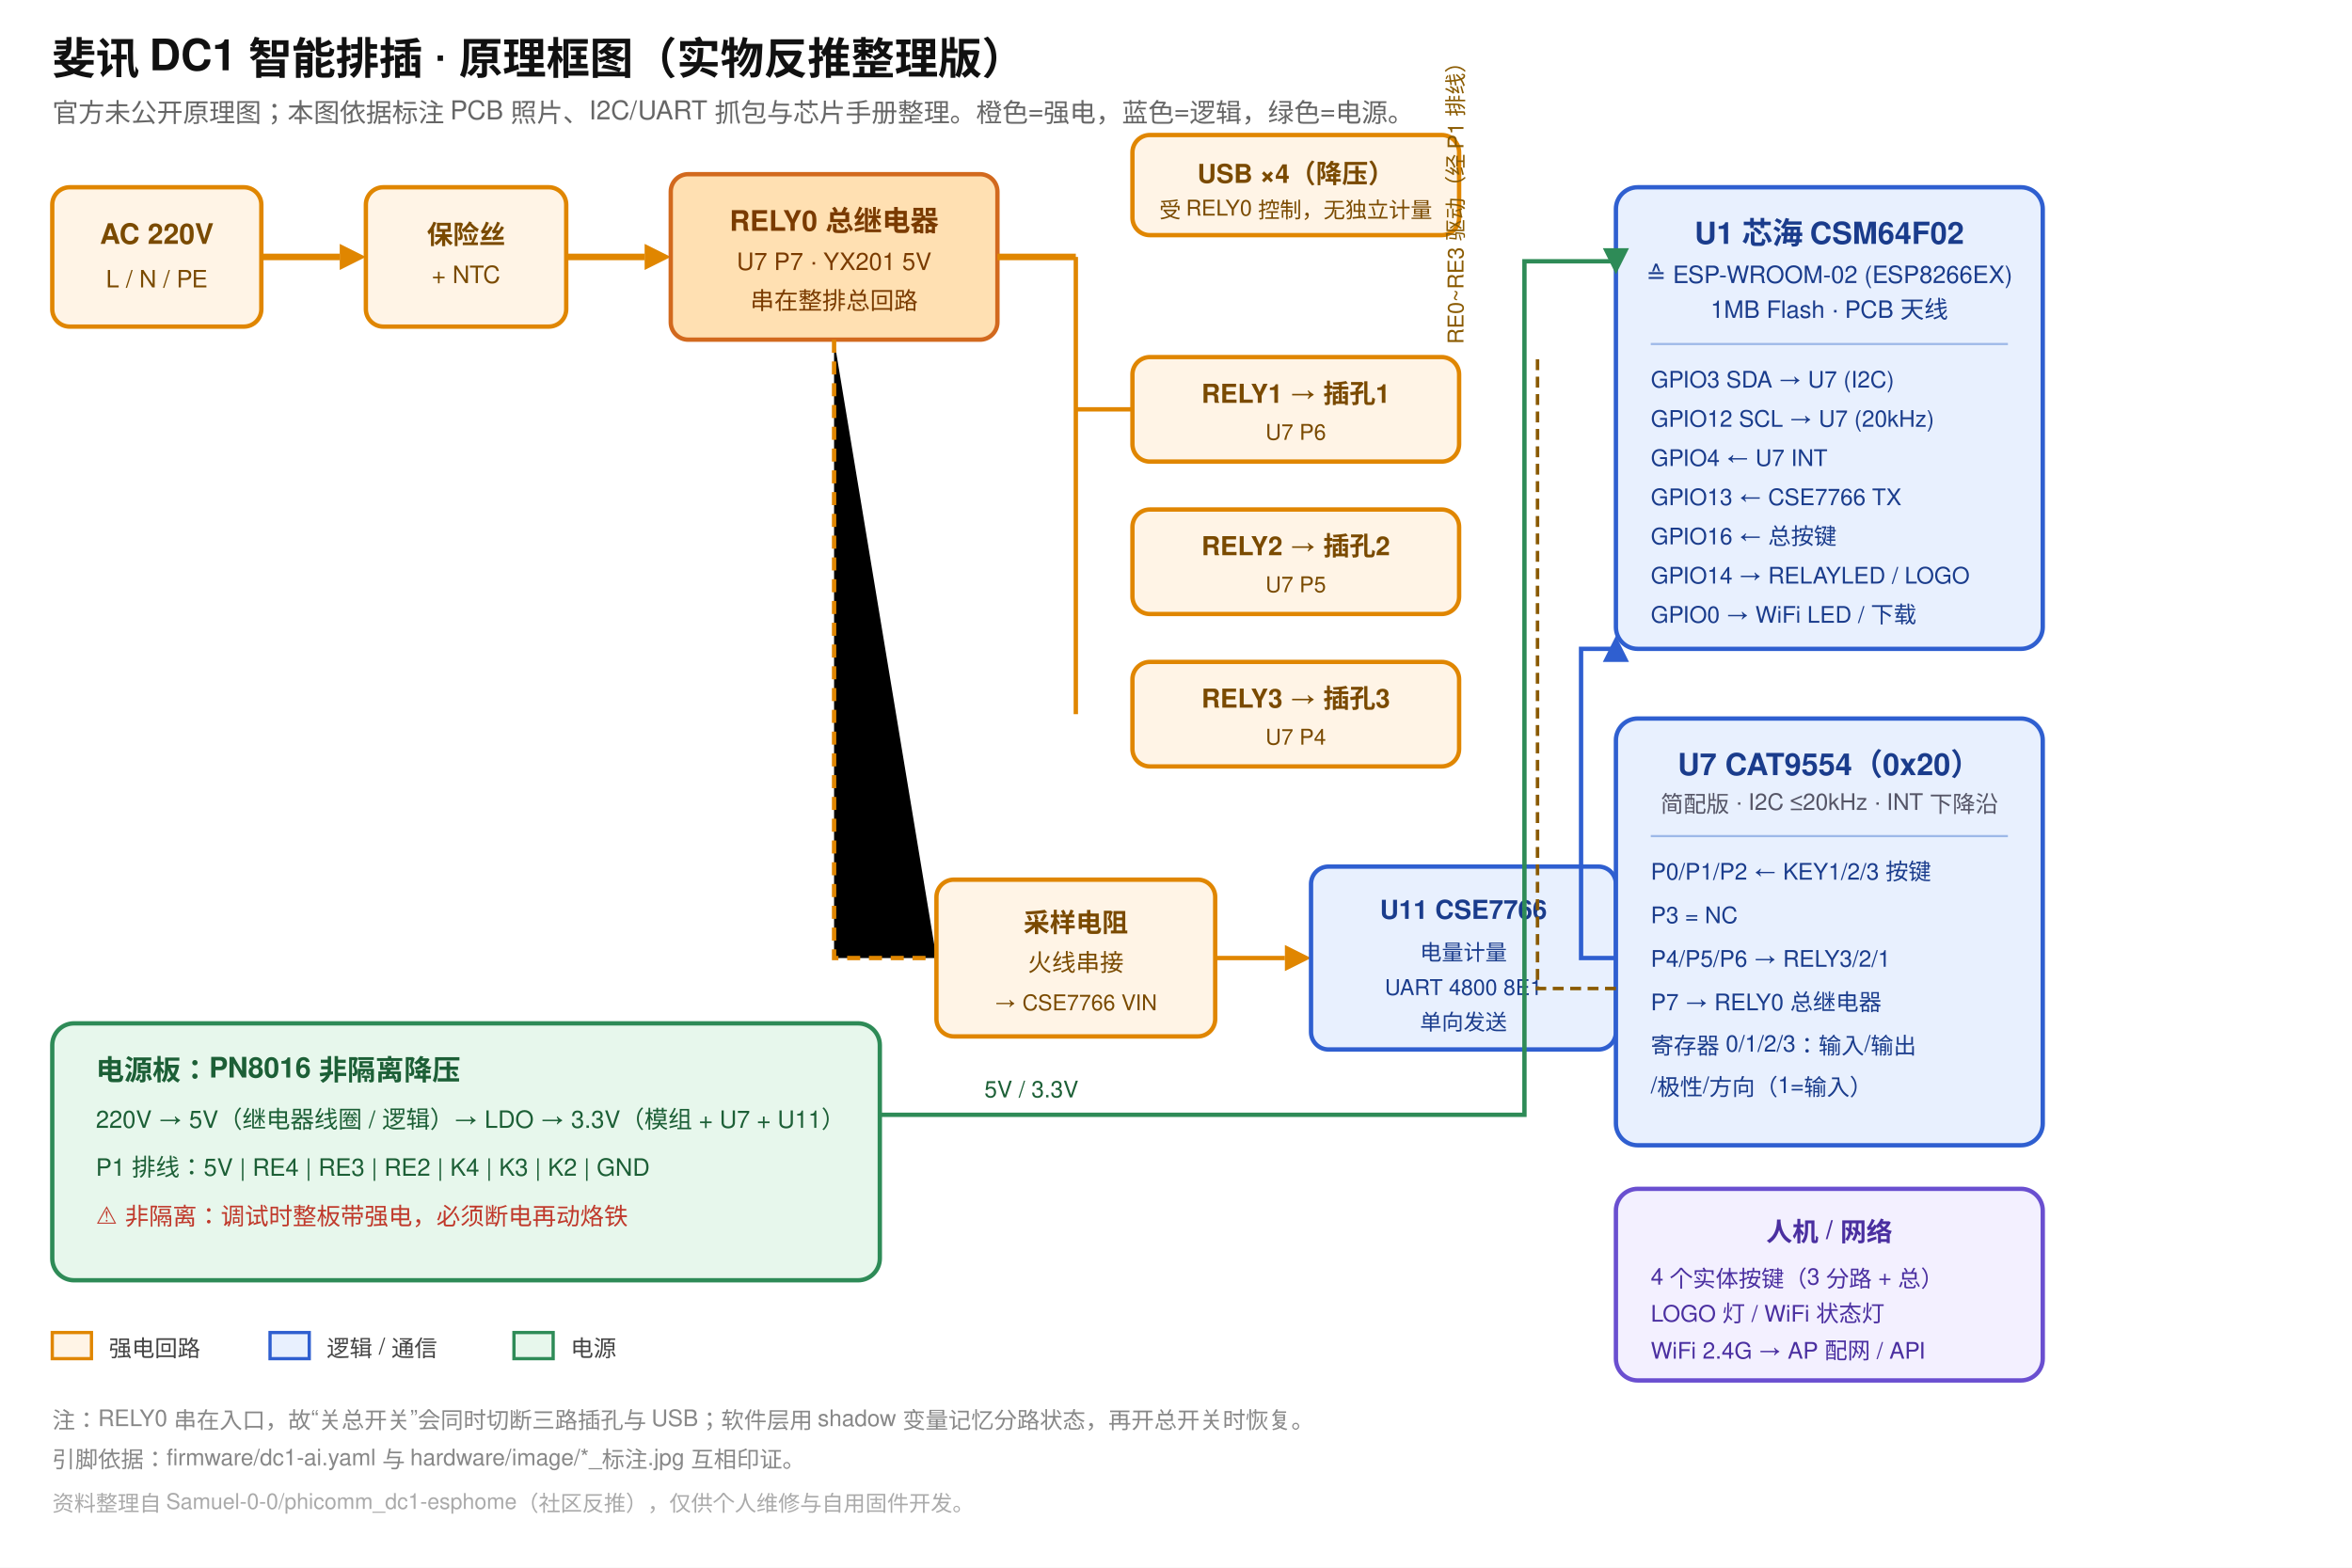
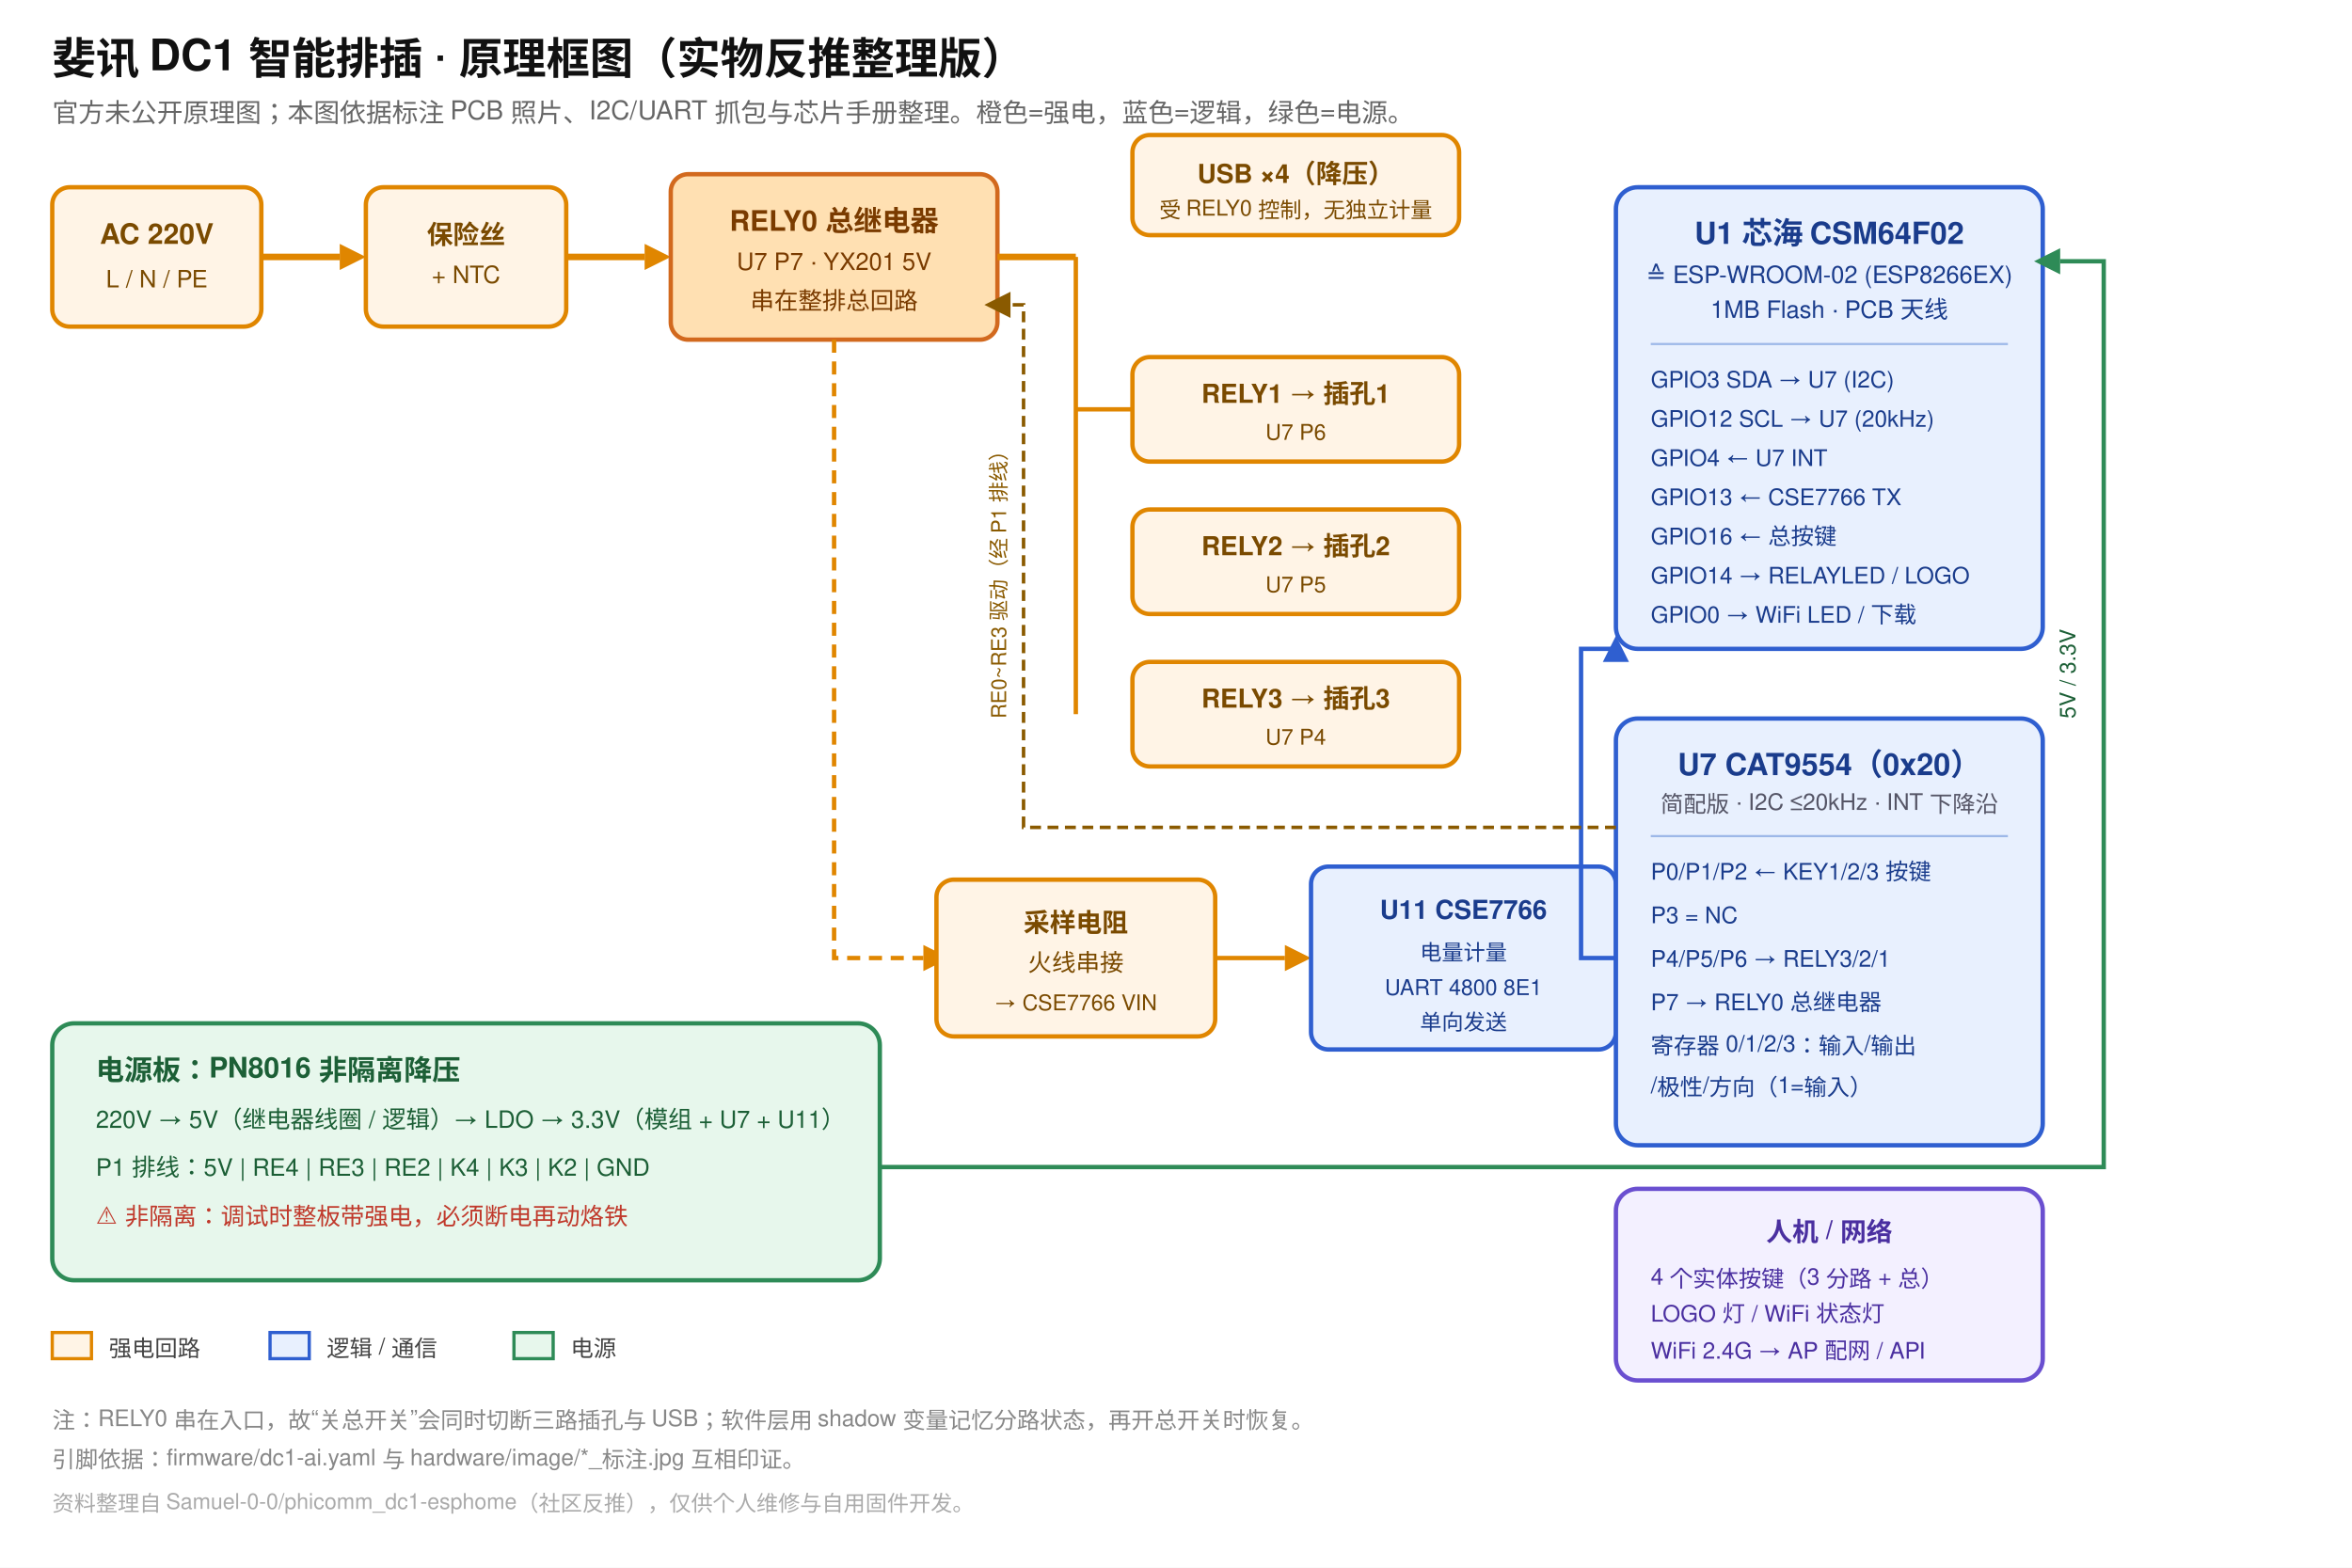
<svg xmlns="http://www.w3.org/2000/svg" viewBox="0 0 1080 720" width="1080" height="720" font-family="Microsoft YaHei, PingFang SC, Helvetica, Arial, sans-serif">
  <rect width="1080" height="720" fill="#ffffff" />
  <text x="24" y="34" font-size="20" font-weight="700" fill="#111">斐讯 DC1 智能排插 · 原理框图（实物反推整理版）</text>
  <text x="24" y="56" font-size="12" fill="#666">官方未公开原理图；本图依据标注 PCB 照片、I2C/UART 抓包与芯片手册整理。橙色=强电，蓝色=逻辑，绿色=电源。</text>
  <rect x="24" y="86" width="96" height="64" rx="8" fill="#fff4e6" stroke="#e08600" stroke-width="2" />
  <text x="72" y="112" font-size="13" text-anchor="middle" fill="#7a4a00" font-weight="700">AC 220V</text>
  <text x="72" y="132" font-size="11" text-anchor="middle" fill="#7a4a00">L / N / PE</text>
  <path d="M120 118 H156" stroke="#e08600" stroke-width="3" />
  <polygon points="156,112 168,118 156,124" fill="#e08600" />
  <rect x="168" y="86" width="92" height="64" rx="8" fill="#fff4e6" stroke="#e08600" stroke-width="2" />
  <text x="214" y="112" font-size="12" text-anchor="middle" fill="#7a4a00" font-weight="700">保险丝</text>
  <text x="214" y="130" font-size="11" text-anchor="middle" fill="#7a4a00">+ NTC</text>
  <path d="M260 118 H296" stroke="#e08600" stroke-width="3" />
  <polygon points="296,112 308,118 296,124" fill="#e08600" />
  <rect x="308" y="80" width="150" height="76" rx="8" fill="#ffe0b2" stroke="#d2691e" stroke-width="2" />
  <text x="383" y="106" font-size="13" text-anchor="middle" fill="#7a3b00" font-weight="700">RELY0 总继电器</text>
  <text x="383" y="124" font-size="11" text-anchor="middle" fill="#7a3b00">U7 P7 · YX201 5V</text>
  <text x="383" y="142" font-size="11" text-anchor="middle" fill="#7a3b00">串在整排总回路</text>
  <path d="M458 118 H494" stroke="#e08600" stroke-width="3" />
  <path d="M494 118 V188 M494 188 H520 M494 188 V258 M494 188 V328" stroke="#e08600" stroke-width="2" />
  <g>
    <rect x="520" y="62" width="150" height="46" rx="8" fill="#fff4e6" stroke="#e08600" stroke-width="2" />
    <text x="595" y="84" font-size="12" text-anchor="middle" fill="#7a4a00" font-weight="700">USB ×4（降压）</text>
    <text x="595" y="100" font-size="10" text-anchor="middle" fill="#7a4a00">受 RELY0 控制，无独立计量</text>
    <rect x="520" y="164" width="150" height="48" rx="8" fill="#fff4e6" stroke="#e08600" stroke-width="2" />
    <text x="595" y="185" font-size="12" text-anchor="middle" fill="#7a4a00" font-weight="700">RELY1 → 插孔1</text>
    <text x="595" y="202" font-size="10" text-anchor="middle" fill="#7a4a00">U7 P6</text>
    <rect x="520" y="234" width="150" height="48" rx="8" fill="#fff4e6" stroke="#e08600" stroke-width="2" />
    <text x="595" y="255" font-size="12" text-anchor="middle" fill="#7a4a00" font-weight="700">RELY2 → 插孔2</text>
    <text x="595" y="272" font-size="10" text-anchor="middle" fill="#7a4a00">U7 P5</text>
    <rect x="520" y="304" width="150" height="48" rx="8" fill="#fff4e6" stroke="#e08600" stroke-width="2" />
    <text x="595" y="325" font-size="12" text-anchor="middle" fill="#7a4a00" font-weight="700">RELY3 → 插孔3</text>
    <text x="595" y="342" font-size="10" text-anchor="middle" fill="#7a4a00">U7 P4</text>
  </g>
-   <path d="M383 156 V440 H430" stroke="#e08600" stroke-width="2" stroke-dasharray="6 4" />
+   <path d="M383 156 V440 H424" stroke="#e08600" stroke-width="2" stroke-dasharray="6 4" fill="none" />
+   <polygon points="424,434 436,440 424,446" fill="#e08600" />
  <rect x="430" y="404" width="128" height="72" rx="8" fill="#fff4e6" stroke="#e08600" stroke-width="2" />
  <text x="494" y="428" font-size="12" text-anchor="middle" fill="#7a4a00" font-weight="700">采样电阻</text>
  <text x="494" y="446" font-size="11" text-anchor="middle" fill="#7a4a00">火线串接</text>
  <text x="494" y="464" font-size="10" text-anchor="middle" fill="#7a4a00">→ CSE7766 VIN</text>
  <path d="M558 440 H590" stroke="#e08600" stroke-width="2" />
  <polygon points="590,434 602,440 590,446" fill="#e08600" />
  <rect x="602" y="398" width="140" height="84" rx="8" fill="#e8f0fe" stroke="#2f5fd0" stroke-width="2" />
  <text x="672" y="422" font-size="12" text-anchor="middle" fill="#1a3c8c" font-weight="700">U11 CSE7766</text>
  <text x="672" y="441" font-size="10" text-anchor="middle" fill="#1a3c8c">电量计量</text>
  <text x="672" y="457" font-size="10" text-anchor="middle" fill="#1a3c8c">UART 4800 8E1</text>
  <text x="672" y="473" font-size="10" text-anchor="middle" fill="#1a3c8c">单向发送</text>
  <rect x="742" y="86" width="196" height="212" rx="10" fill="#e8f0fe" stroke="#2f5fd0" stroke-width="2" />
  <text x="840" y="112" font-size="14" text-anchor="middle" fill="#1a3c8c" font-weight="700">U1 芯海 CSM64F02</text>
  <text x="840" y="130" font-size="11" text-anchor="middle" fill="#1a3c8c">≙ ESP-WROOM-02 (ESP8266EX)</text>
  <text x="840" y="146" font-size="11" text-anchor="middle" fill="#1a3c8c">1MB Flash · PCB 天线</text>
  <line x1="758" y1="158" x2="922" y2="158" stroke="#9db8e8" stroke-width="1" />
  <text x="758" y="178" font-size="10.5" fill="#1a3c8c">GPIO3  SDA → U7 (I2C)</text>
  <text x="758" y="196" font-size="10.5" fill="#1a3c8c">GPIO12 SCL → U7 (20kHz)</text>
  <text x="758" y="214" font-size="10.5" fill="#1a3c8c">GPIO4  ← U7 INT</text>
  <text x="758" y="232" font-size="10.5" fill="#1a3c8c">GPIO13 ← CSE7766 TX</text>
  <text x="758" y="250" font-size="10.5" fill="#1a3c8c">GPIO16 ← 总按键</text>
  <text x="758" y="268" font-size="10.5" fill="#1a3c8c">GPIO14 → RELAYLED / LOGO</text>
  <text x="758" y="286" font-size="10.5" fill="#1a3c8c">GPIO0  → WiFi LED / 下载</text>
  <path d="M742 440 H726 V298 H742" stroke="#2f5fd0" stroke-width="2" fill="none" />
  <polygon points="736,304 742,292 748,304" fill="#2f5fd0" />
  <rect x="742" y="330" width="196" height="196" rx="10" fill="#e8f0fe" stroke="#2f5fd0" stroke-width="2" />
  <text x="840" y="356" font-size="14" text-anchor="middle" fill="#1a3c8c" font-weight="700">U7 CAT9554（0x20）</text>
  <text x="840" y="373" font-size="10.5" text-anchor="middle" fill="#556">简配版 · I2C ≤20kHz · INT 下降沿</text>
  <line x1="758" y1="384" x2="922" y2="384" stroke="#9db8e8" stroke-width="1" />
  <text x="758" y="404" font-size="10.5" fill="#1a3c8c">P0/P1/P2 ← KEY1/2/3 按键</text>
  <text x="758" y="424" font-size="10.5" fill="#1a3c8c">P3 = NC</text>
  <text x="758" y="444" font-size="10.5" fill="#1a3c8c">P4/P5/P6 → RELY3/2/1</text>
  <text x="758" y="464" font-size="10.5" fill="#1a3c8c">P7 → RELY0 总继电器</text>
  <text x="758" y="484" font-size="10.5" fill="#1a3c8c">寄存器 0/1/2/3：输入/输出</text>
  <text x="758" y="502" font-size="10.5" fill="#1a3c8c">/极性/方向（1=输入）</text>
-   <path d="M742 454 H706 V164" stroke="#8a5a00" stroke-width="1.6" stroke-dasharray="5 3" fill="none" />
-   <text x="672" y="158" font-size="10" fill="#8a5a00" transform="rotate(-90 672 158)">RE0~RE3 驱动（经 P1 排线）</text>
+   <path d="M742 380 H470 V140 H464" stroke="#8a5a00" stroke-width="1.6" stroke-dasharray="5 3" fill="none" />
+   <polygon points="464,134 452,140 464,146" fill="#8a5a00" />
+   <text x="462" y="330" font-size="9.5" fill="#8a5a00" transform="rotate(-90 462 330)">RE0~RE3 驱动（经 P1 排线）</text>
  <rect x="24" y="470" width="380" height="118" rx="10" fill="#e7f7ec" stroke="#2e8b57" stroke-width="2" />
  <text x="44" y="496" font-size="13" fill="#1c5f36" font-weight="700">电源板：PN8016 非隔离降压</text>
  <text x="44" y="518" font-size="11" fill="#1c5f36">220V → 5V（继电器线圈 / 逻辑）→ LDO → 3.3V（模组 + U7 + U11）</text>
  <text x="44" y="540" font-size="11" fill="#1c5f36">P1 排线：5V | RE4 | RE3 | RE2 | K4 | K3 | K2 | GND</text>
  <text x="44" y="562" font-size="11" fill="#c0392b">⚠ 非隔离：调试时整板带强电，必须断电再动烙铁</text>
-   <path d="M404 512 H700 V120 H742" stroke="#2e8b57" stroke-width="2" fill="none" />
-   <polygon points="736,114 742,126 748,114" fill="#2e8b57" />
-   <text x="452" y="504" font-size="10.5" fill="#1c5f36">5V / 3.3V</text>
+   <path d="M404 536 H966 V120 H946" stroke="#2e8b57" stroke-width="2" fill="none" />
+   <polygon points="946,114 934,120 946,126" fill="#2e8b57" />
+   <text x="953" y="330" font-size="10" fill="#1c5f36" transform="rotate(-90 953 330)">5V / 3.3V</text>
  <rect x="742" y="546" width="196" height="88" rx="10" fill="#f3f0ff" stroke="#6a4fd0" stroke-width="2" />
  <text x="840" y="570" font-size="12" text-anchor="middle" fill="#4a2fa0" font-weight="700">人机 / 网络</text>
  <text x="758" y="590" font-size="10.5" fill="#4a2fa0">4 个实体按键（3 分路 + 总）</text>
  <text x="758" y="607" font-size="10.5" fill="#4a2fa0">LOGO 灯 / WiFi 状态灯</text>
  <text x="758" y="624" font-size="10.5" fill="#4a2fa0">WiFi 2.4G → AP 配网 / API</text>
  <rect x="24" y="612" width="18" height="12" fill="#fff4e6" stroke="#e08600" stroke-width="1.5" />
  <text x="50" y="623" font-size="10.5" fill="#444">强电回路</text>
  <rect x="124" y="612" width="18" height="12" fill="#e8f0fe" stroke="#2f5fd0" stroke-width="1.5" />
  <text x="150" y="623" font-size="10.5" fill="#444">逻辑 / 通信</text>
  <rect x="236" y="612" width="18" height="12" fill="#e7f7ec" stroke="#2e8b57" stroke-width="1.5" />
  <text x="262" y="623" font-size="10.5" fill="#444">电源</text>
  <text x="24" y="656" font-size="10.5" fill="#888">注：RELY0 串在入口，故“关总开关”会同时切断三路插孔与 USB；软件层用 shadow 变量记忆分路状态，再开总开关时恢复。</text>
  <text x="24" y="674" font-size="10.5" fill="#888">引脚依据：firmware/dc1-ai.yaml 与 hardware/image/*_标注.jpg 互相印证。</text>
  <text x="24" y="694" font-size="10" fill="#aaa">资料整理自 Samuel-0-0/phicomm_dc1-esphome（社区反推），仅供个人维修与自用固件开发。</text>
</svg>
